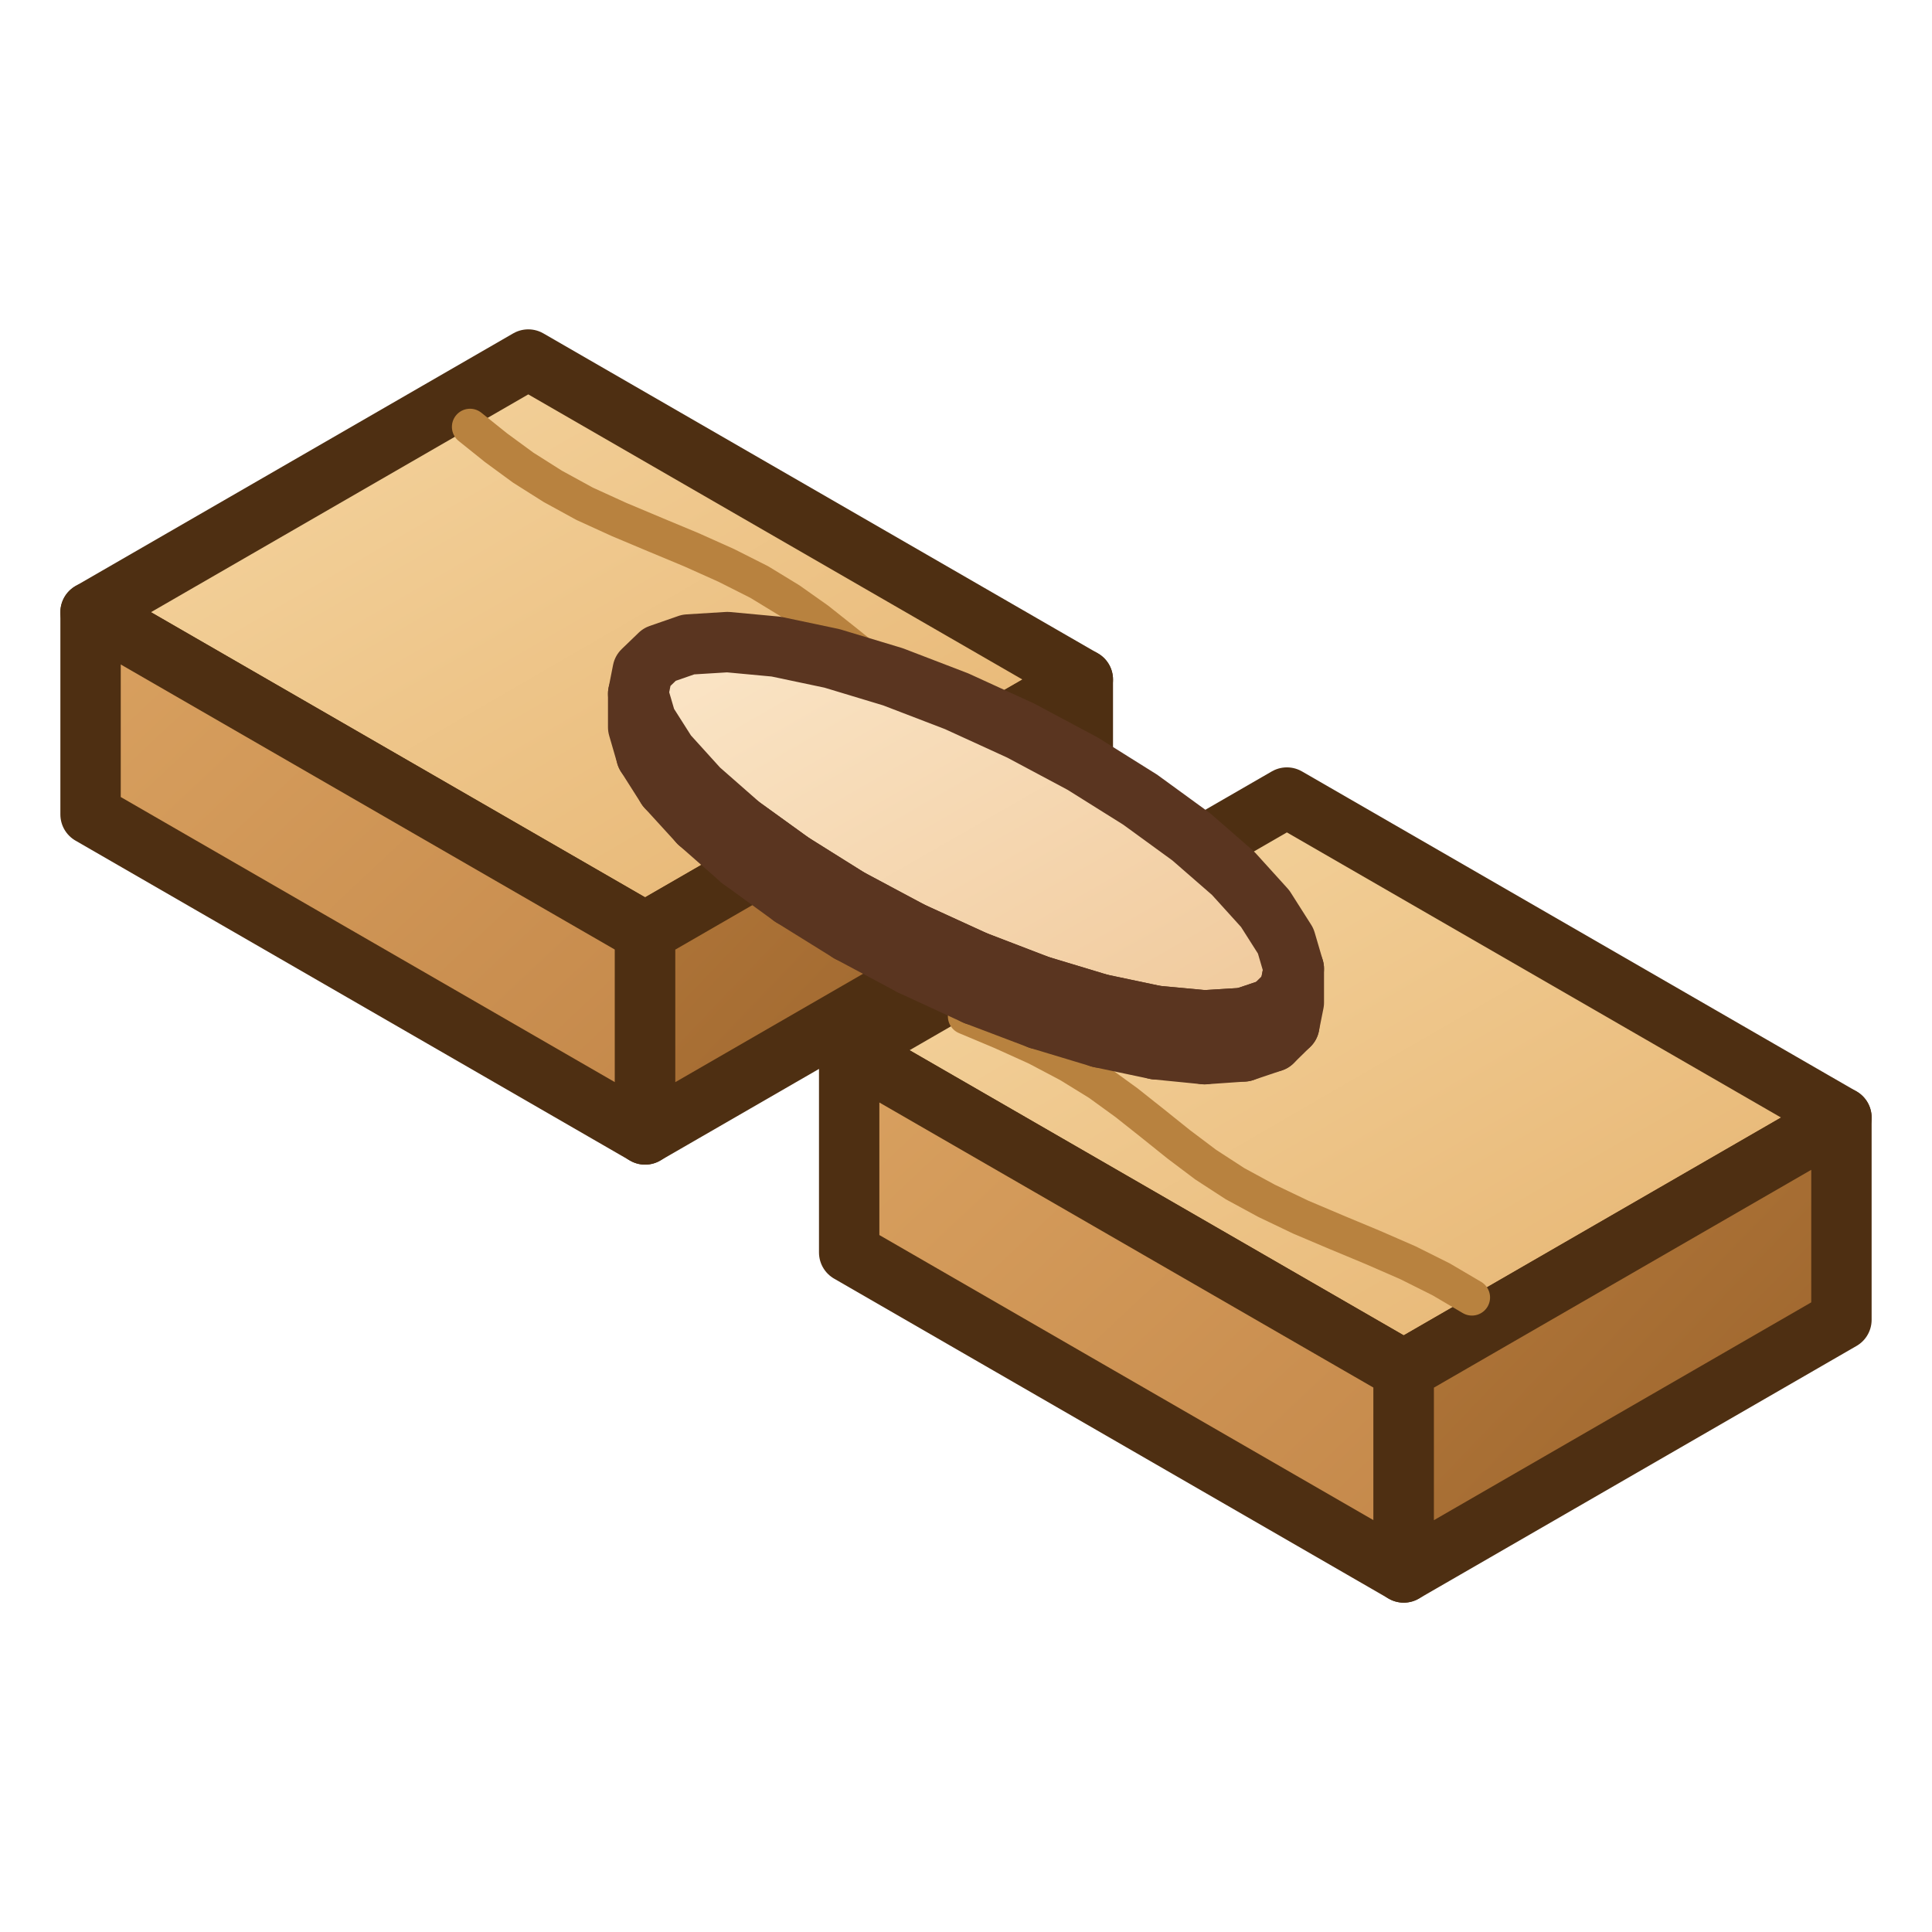
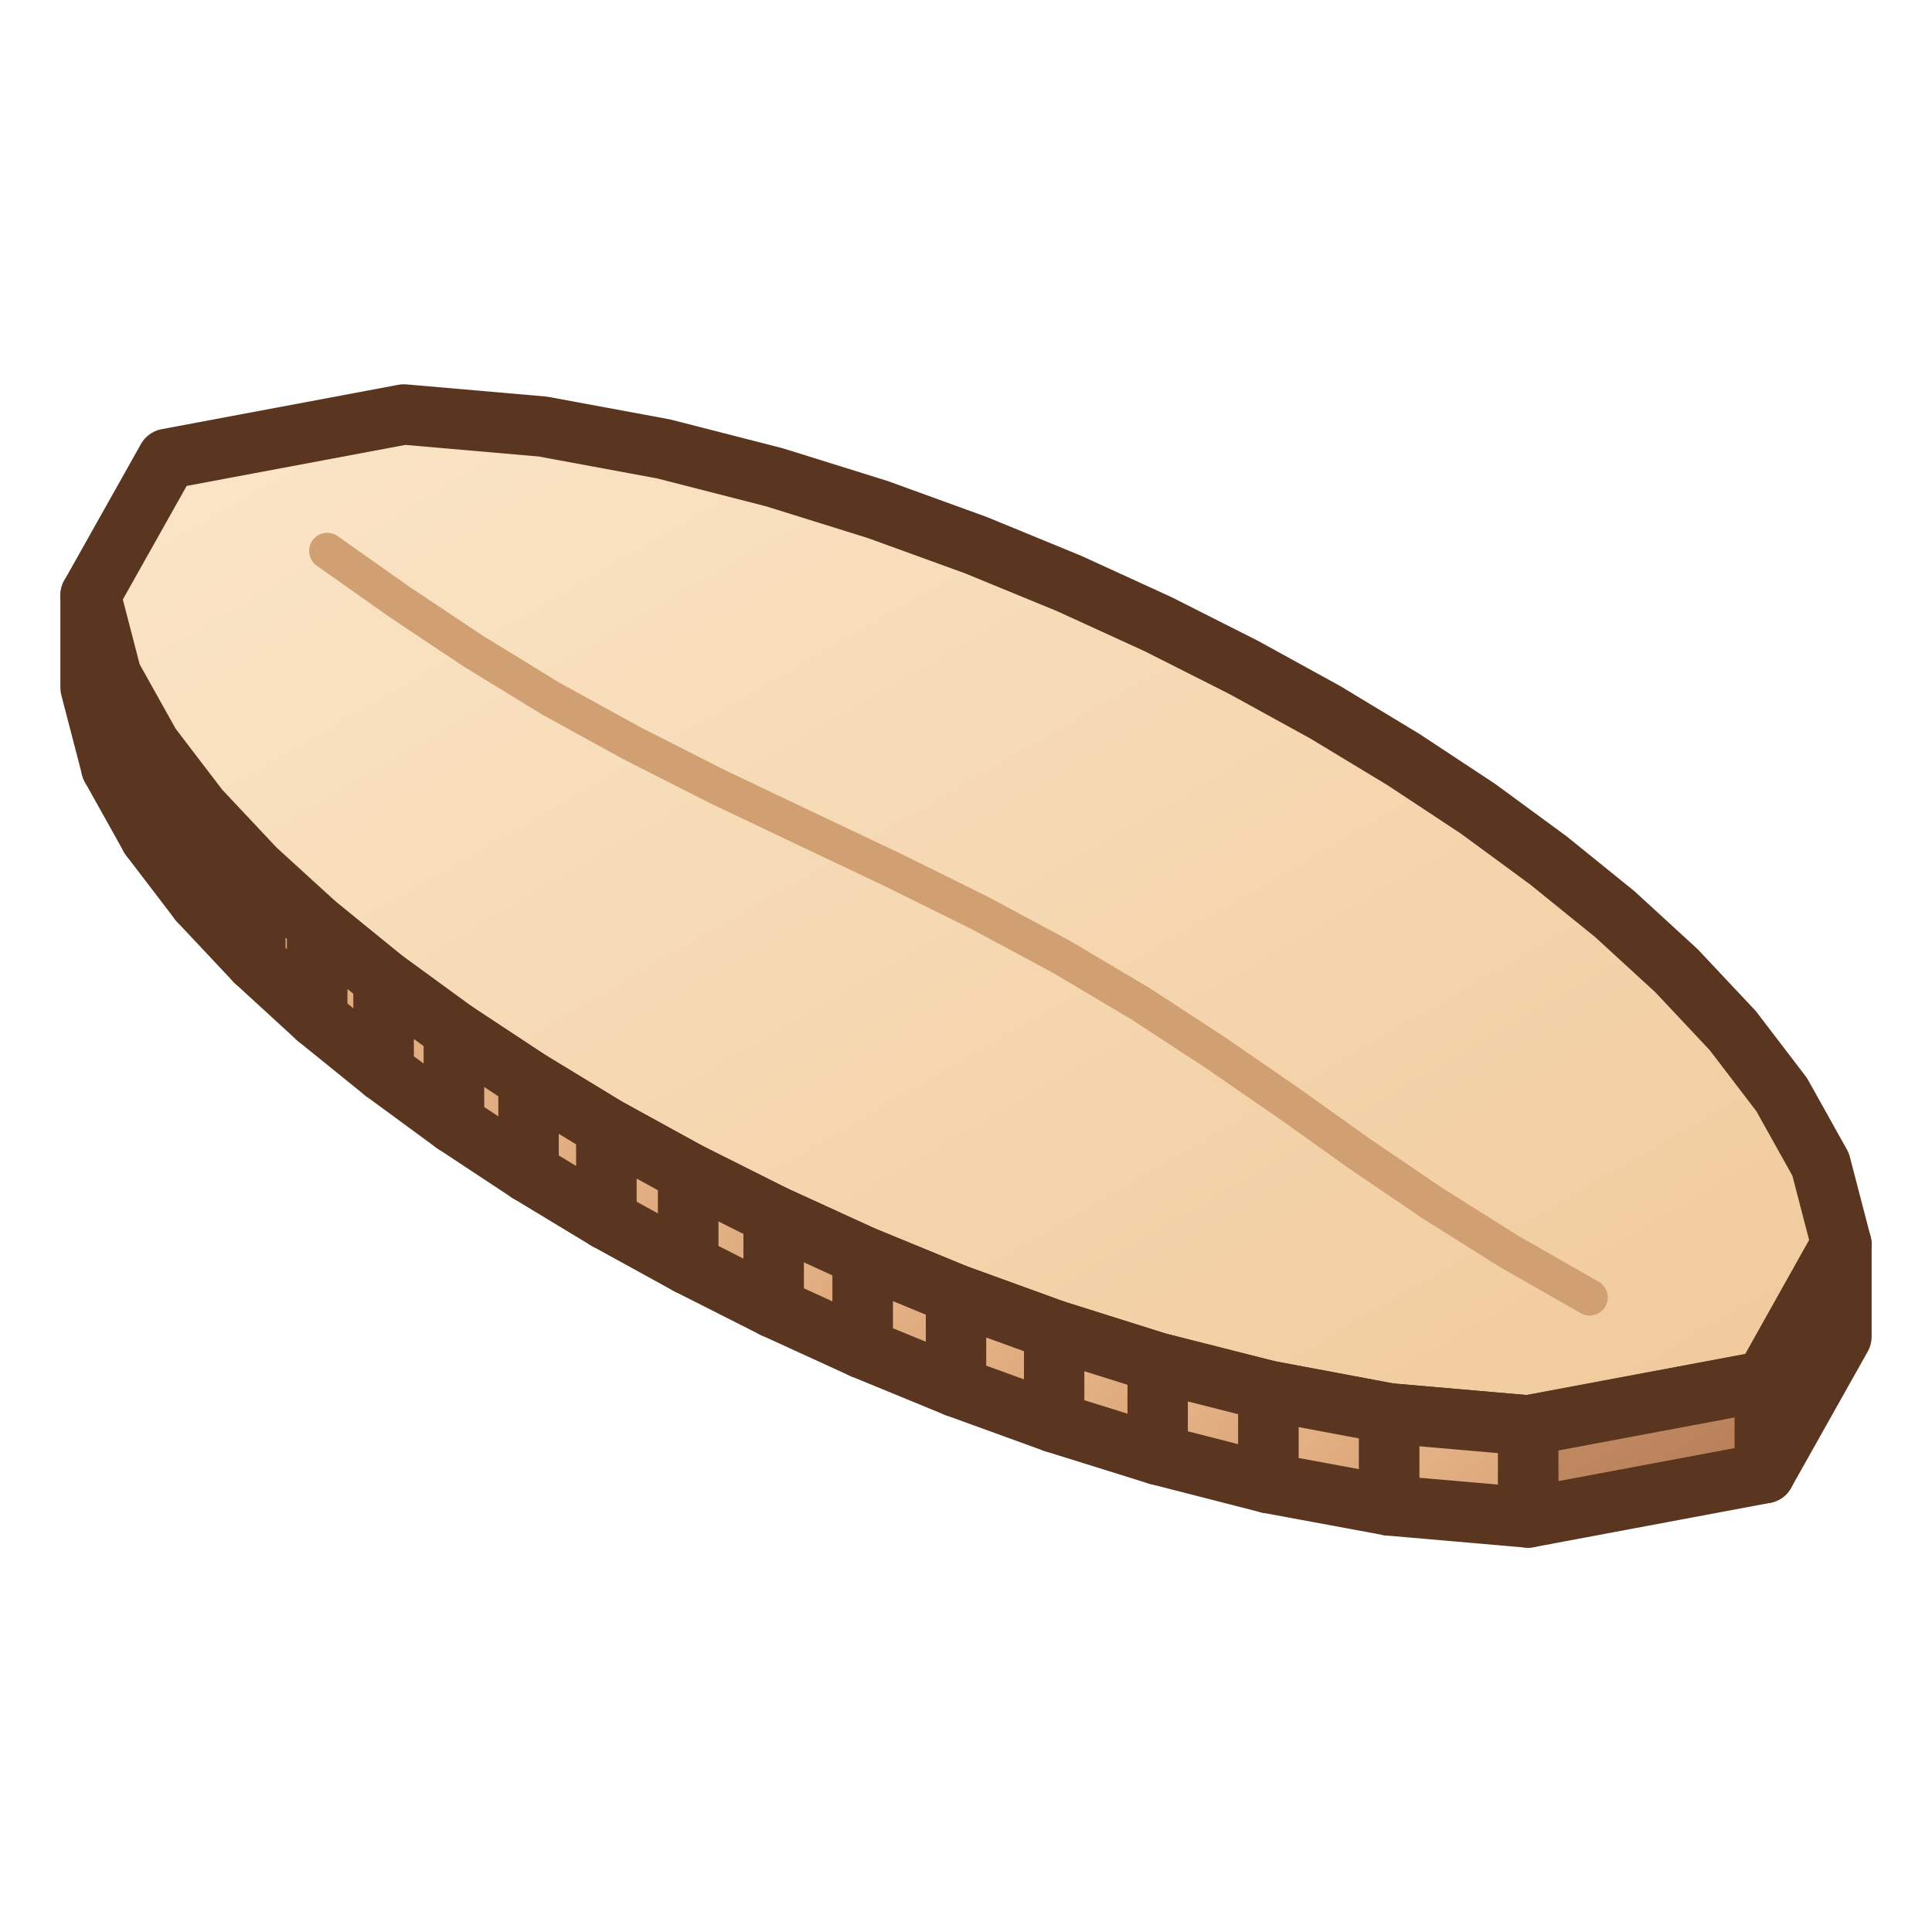
<svg xmlns="http://www.w3.org/2000/svg" width="64" height="64" viewBox="0 0 64 64">
  <defs>
-     <linearGradient id="chene-z" x1="0" y1="0" x2="1" y2="1">
-       <stop offset="0" stop-color="#f6d7a3" />
-       <stop offset="1" stop-color="#e5b26e" />
-     </linearGradient>
-     <linearGradient id="chene-y" x1="0" y1="0" x2="1" y2="1">
-       <stop offset="0" stop-color="#d9a160" />
-       <stop offset="1" stop-color="#c4884a" />
-     </linearGradient>
-     <linearGradient id="chene-x" x1="0" y1="0" x2="1" y2="1">
-       <stop offset="0" stop-color="#b57a3c" />
-       <stop offset="1" stop-color="#99622b" />
-     </linearGradient>
    <linearGradient id="hetre-z" x1="0" y1="0" x2="1" y2="1">
      <stop offset="0" stop-color="#fbe6c8" />
      <stop offset="1" stop-color="#f0c99b" />
    </linearGradient>
    <linearGradient id="hetre-y" x1="0" y1="0" x2="1" y2="1">
      <stop offset="0" stop-color="#e8b98a" />
      <stop offset="1" stop-color="#d9a277" />
    </linearGradient>
    <linearGradient id="hetre-x" x1="0" y1="0" x2="1" y2="1">
      <stop offset="0" stop-color="#c99068" />
      <stop offset="1" stop-color="#b07a52" />
    </linearGradient>
  </defs>
-   <polygon points="3.00,20.28 17.50,11.91 35.87,22.51 21.37,30.88" fill="url(#chene-z)" stroke="#4e2f12" stroke-width="2" stroke-linejoin="round" />
-   <polygon points="3.00,26.98 3.00,20.28 21.37,30.88 21.37,37.58" fill="url(#chene-y)" stroke="#4e2f12" stroke-width="2" stroke-linejoin="round" />
-   <polygon points="35.87,29.21 21.37,37.58 21.37,30.88 35.87,22.51" fill="url(#chene-x)" stroke="#4e2f12" stroke-width="2" stroke-linejoin="round" />
-   <polygon points="28.13,34.79 42.63,26.42 61.00,37.02 46.50,45.39" fill="url(#chene-z)" stroke="#4e2f12" stroke-width="2" stroke-linejoin="round" />
-   <polygon points="28.13,41.49 28.13,34.79 46.50,45.39 46.50,52.09" fill="url(#chene-y)" stroke="#4e2f12" stroke-width="2" stroke-linejoin="round" />
-   <polygon points="61.00,43.72 46.50,52.09 46.50,45.39 61.00,37.02" fill="url(#chene-x)" stroke="#4e2f12" stroke-width="2" stroke-linejoin="round" />
-   <polyline points="15.57,14.14 16.43,14.83 17.33,15.49 18.31,16.11 19.37,16.69 20.51,17.21 21.70,17.71 22.90,18.21 24.06,18.73 25.15,19.28 26.15,19.89 27.07,20.54 27.94,21.23 28.80,21.92 29.69,22.59 30.64,23.23 31.68,23.81" fill="none" stroke="#b8823f" stroke-width="1.2" stroke-linecap="round" stroke-linejoin="round" />
-   <polyline points="32.00,33.67 33.19,34.17 34.34,34.69 35.42,35.26 36.41,35.87 37.32,36.53 38.19,37.22 39.05,37.91 39.94,38.58 40.91,39.21 41.96,39.78 43.09,40.32 44.27,40.82 45.47,41.32 46.64,41.83 47.74,42.38 48.76,42.98" fill="none" stroke="#b8823f" stroke-width="1.2" stroke-linecap="round" stroke-linejoin="round" />
-   <polygon points="21.41,25.02 21.14,24.09 21.14,22.98 21.41,23.90" fill="url(#hetre-y)" stroke="#5a3520" stroke-width="2" stroke-linejoin="round" />
-   <polygon points="22.09,26.09 21.41,25.02 21.41,23.90 22.09,24.97" fill="url(#hetre-y)" stroke="#5a3520" stroke-width="2" stroke-linejoin="round" />
-   <polygon points="23.15,27.25 22.09,26.09 22.09,24.97 23.15,26.14" fill="url(#hetre-y)" stroke="#5a3520" stroke-width="2" stroke-linejoin="round" />
-   <polygon points="24.54,28.47 23.15,27.25 23.15,26.14 24.54,27.36" fill="url(#hetre-y)" stroke="#5a3520" stroke-width="2" stroke-linejoin="round" />
-   <polygon points="42.15,33.40 41.20,33.72 39.90,33.80 38.29,33.65 36.44,33.26 34.42,32.65 32.31,31.84 30.19,30.87 28.13,29.77 26.23,28.58 24.54,27.36 23.15,26.14 22.09,24.97 21.41,23.90 21.14,22.98 21.29,22.22 21.85,21.68 22.80,21.35 24.10,21.27 25.71,21.42 27.56,21.81 29.58,22.42 31.69,23.23 33.81,24.20 35.87,25.30 37.77,26.49 39.46,27.72 40.85,28.93 41.91,30.10 42.59,31.17 42.86,32.09 42.71,32.85" fill="url(#hetre-z)" stroke="#5a3520" stroke-width="2" stroke-linejoin="round" />
-   <polygon points="26.23,29.70 24.54,28.47 24.54,27.36 26.23,28.58" fill="url(#hetre-y)" stroke="#5a3520" stroke-width="2" stroke-linejoin="round" />
-   <polygon points="28.13,30.88 26.23,29.70 26.23,28.58 28.13,29.77" fill="url(#hetre-y)" stroke="#5a3520" stroke-width="2" stroke-linejoin="round" />
-   <polygon points="30.19,31.98 28.13,30.88 28.13,29.77 30.19,30.87" fill="url(#hetre-y)" stroke="#5a3520" stroke-width="2" stroke-linejoin="round" />
-   <polygon points="32.31,32.96 30.19,31.98 30.19,30.87 32.31,31.84" fill="url(#hetre-y)" stroke="#5a3520" stroke-width="2" stroke-linejoin="round" />
-   <polygon points="34.42,33.76 32.31,32.96 32.31,31.84 34.42,32.65" fill="url(#hetre-y)" stroke="#5a3520" stroke-width="2" stroke-linejoin="round" />
-   <polygon points="42.86,33.21 42.71,33.96 42.71,32.85 42.86,32.09" fill="url(#hetre-x)" stroke="#5a3520" stroke-width="2" stroke-linejoin="round" />
-   <polygon points="36.44,34.37 34.42,33.76 34.42,32.65 36.44,33.26" fill="url(#hetre-y)" stroke="#5a3520" stroke-width="2" stroke-linejoin="round" />
-   <polygon points="42.71,33.96 42.15,34.51 42.15,33.40 42.71,32.85" fill="url(#hetre-x)" stroke="#5a3520" stroke-width="2" stroke-linejoin="round" />
-   <polygon points="38.29,34.76 36.44,34.37 36.44,33.26 38.29,33.65" fill="url(#hetre-y)" stroke="#5a3520" stroke-width="2" stroke-linejoin="round" />
-   <polygon points="42.15,34.51 41.20,34.83 41.20,33.72 42.15,33.40" fill="url(#hetre-x)" stroke="#5a3520" stroke-width="2" stroke-linejoin="round" />
-   <polygon points="39.90,34.92 38.29,34.76 38.29,33.65 39.90,33.80" fill="url(#hetre-y)" stroke="#5a3520" stroke-width="2" stroke-linejoin="round" />
-   <polygon points="41.20,34.83 39.90,34.92 39.90,33.80 41.20,33.72" fill="url(#hetre-x)" stroke="#5a3520" stroke-width="2" stroke-linejoin="round" />
+   <polygon points="3.00,22.78 3.69,25.43 3.69,22.38 3.00,19.72" fill="url(#hetre-y)" stroke="#5a3520" stroke-width="2" stroke-linejoin="round" />
+   <polygon points="3.69,25.43 4.98,27.74 4.98,24.69 3.69,22.38" fill="url(#hetre-y)" stroke="#5a3520" stroke-width="2" stroke-linejoin="round" />
+   <polygon points="4.98,27.74 6.60,29.86 6.60,26.81 4.98,24.69" fill="url(#hetre-y)" stroke="#5a3520" stroke-width="2" stroke-linejoin="round" />
+   <polygon points="6.60,29.86 8.46,31.84 8.46,28.79 6.60,26.81" fill="url(#hetre-y)" stroke="#5a3520" stroke-width="2" stroke-linejoin="round" />
+   <polygon points="8.46,31.84 10.51,33.72 10.51,30.66 8.46,28.79" fill="url(#hetre-y)" stroke="#5a3520" stroke-width="2" stroke-linejoin="round" />
+   <polygon points="5.54,15.20 3.00,19.72 3.69,22.38 4.98,24.69 6.60,26.81 8.46,28.79 10.51,30.66 12.71,32.45 15.04,34.15 17.51,35.78 20.09,37.35 22.80,38.84 25.63,40.26 28.58,41.61 31.67,42.88 34.92,44.06 38.35,45.14 42.02,46.07 46.02,46.82 50.62,47.22 58.46,45.75 61.00,41.22 60.31,38.57 59.02,36.26 57.40,34.14 55.54,32.16 53.49,30.28 51.29,28.50 48.96,26.79 46.49,25.16 43.91,23.60 41.20,22.11 38.37,20.68 35.42,19.33 32.33,18.06 29.08,16.88 25.65,15.81 21.98,14.87 17.98,14.13 13.38,13.73" fill="url(#hetre-z)" stroke="#5a3520" stroke-width="2" stroke-linejoin="round" />
+   <polygon points="10.51,33.72 12.71,35.50 12.71,32.45 10.51,30.66" fill="url(#hetre-y)" stroke="#5a3520" stroke-width="2" stroke-linejoin="round" />
+   <polygon points="12.71,35.50 15.04,37.21 15.04,34.15 12.71,32.45" fill="url(#hetre-y)" stroke="#5a3520" stroke-width="2" stroke-linejoin="round" />
+   <polygon points="15.04,37.21 17.51,38.84 17.51,35.78 15.04,34.15" fill="url(#hetre-y)" stroke="#5a3520" stroke-width="2" stroke-linejoin="round" />
+   <polygon points="17.51,38.84 20.09,40.40 20.09,37.35 17.51,35.78" fill="url(#hetre-y)" stroke="#5a3520" stroke-width="2" stroke-linejoin="round" />
+   <polygon points="20.09,40.40 22.80,41.89 22.80,38.84 20.09,37.35" fill="url(#hetre-y)" stroke="#5a3520" stroke-width="2" stroke-linejoin="round" />
+   <polygon points="22.80,41.89 25.63,43.32 25.63,40.26 22.80,38.84" fill="url(#hetre-y)" stroke="#5a3520" stroke-width="2" stroke-linejoin="round" />
+   <polygon points="25.63,43.32 28.58,44.67 28.58,41.61 25.63,40.26" fill="url(#hetre-y)" stroke="#5a3520" stroke-width="2" stroke-linejoin="round" />
+   <polygon points="28.58,44.67 31.67,45.94 31.67,42.88 28.58,41.61" fill="url(#hetre-y)" stroke="#5a3520" stroke-width="2" stroke-linejoin="round" />
+   <polygon points="31.67,45.94 34.92,47.12 34.92,44.06 31.67,42.88" fill="url(#hetre-y)" stroke="#5a3520" stroke-width="2" stroke-linejoin="round" />
+   <polygon points="58.46,48.80 61.00,44.28 61.00,41.22 58.46,45.75" fill="url(#hetre-x)" stroke="#5a3520" stroke-width="2" stroke-linejoin="round" />
+   <polygon points="34.92,47.12 38.35,48.19 38.35,45.14 34.92,44.06" fill="url(#hetre-y)" stroke="#5a3520" stroke-width="2" stroke-linejoin="round" />
+   <polygon points="38.35,48.19 42.02,49.13 42.02,46.07 38.35,45.14" fill="url(#hetre-y)" stroke="#5a3520" stroke-width="2" stroke-linejoin="round" />
+   <polygon points="42.02,49.13 46.02,49.87 46.02,46.82 42.02,46.07" fill="url(#hetre-y)" stroke="#5a3520" stroke-width="2" stroke-linejoin="round" />
+   <polygon points="50.62,50.27 58.46,48.80 58.46,45.75 50.62,47.22" fill="url(#hetre-x)" stroke="#5a3520" stroke-width="2" stroke-linejoin="round" />
+   <polygon points="46.02,49.87 50.62,50.27 50.62,47.22 46.02,46.82" fill="url(#hetre-y)" stroke="#5a3520" stroke-width="2" stroke-linejoin="round" />
+   <polyline points="10.84,18.25 13.22,19.93 15.68,21.57 18.24,23.14 20.95,24.63 23.77,26.06 26.67,27.44 29.58,28.82 32.43,30.23 35.17,31.70 37.78,33.25 40.26,34.87 42.67,36.53 45.04,38.22 47.47,39.87 50.00,41.46 52.66,42.98" fill="none" stroke="#d1a072" stroke-width="1.2" stroke-linecap="round" stroke-linejoin="round" />
</svg>
